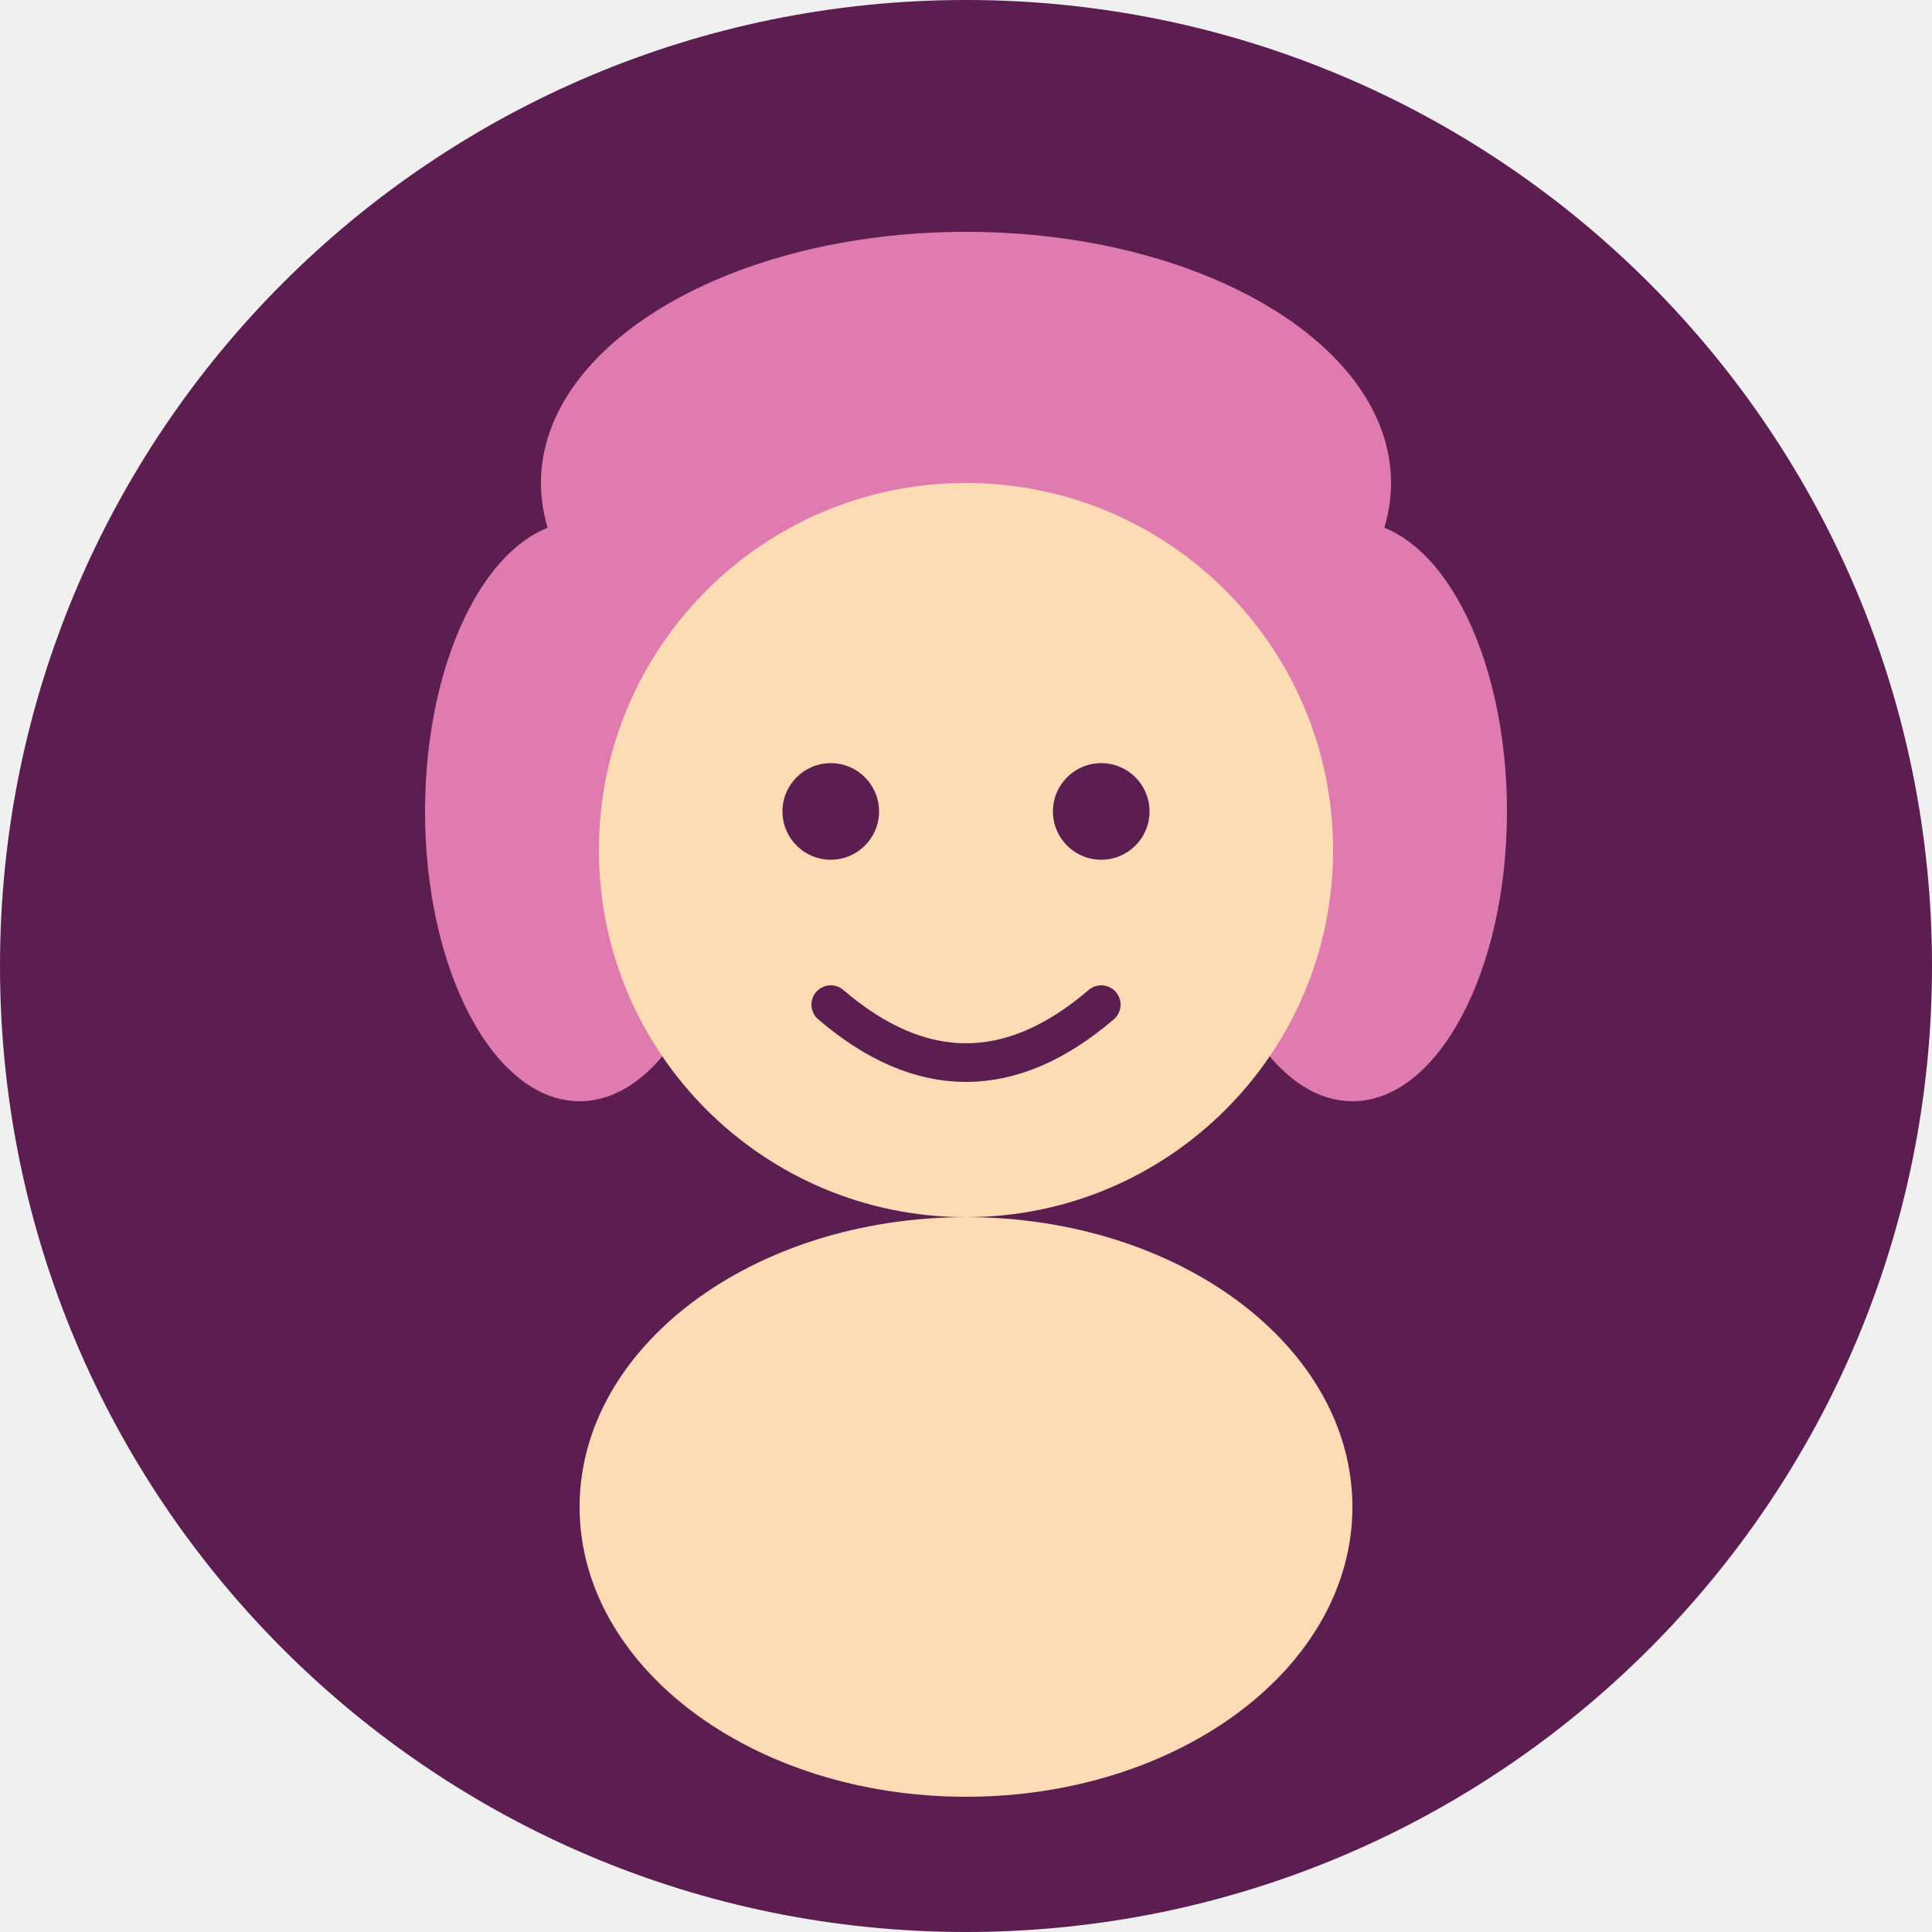
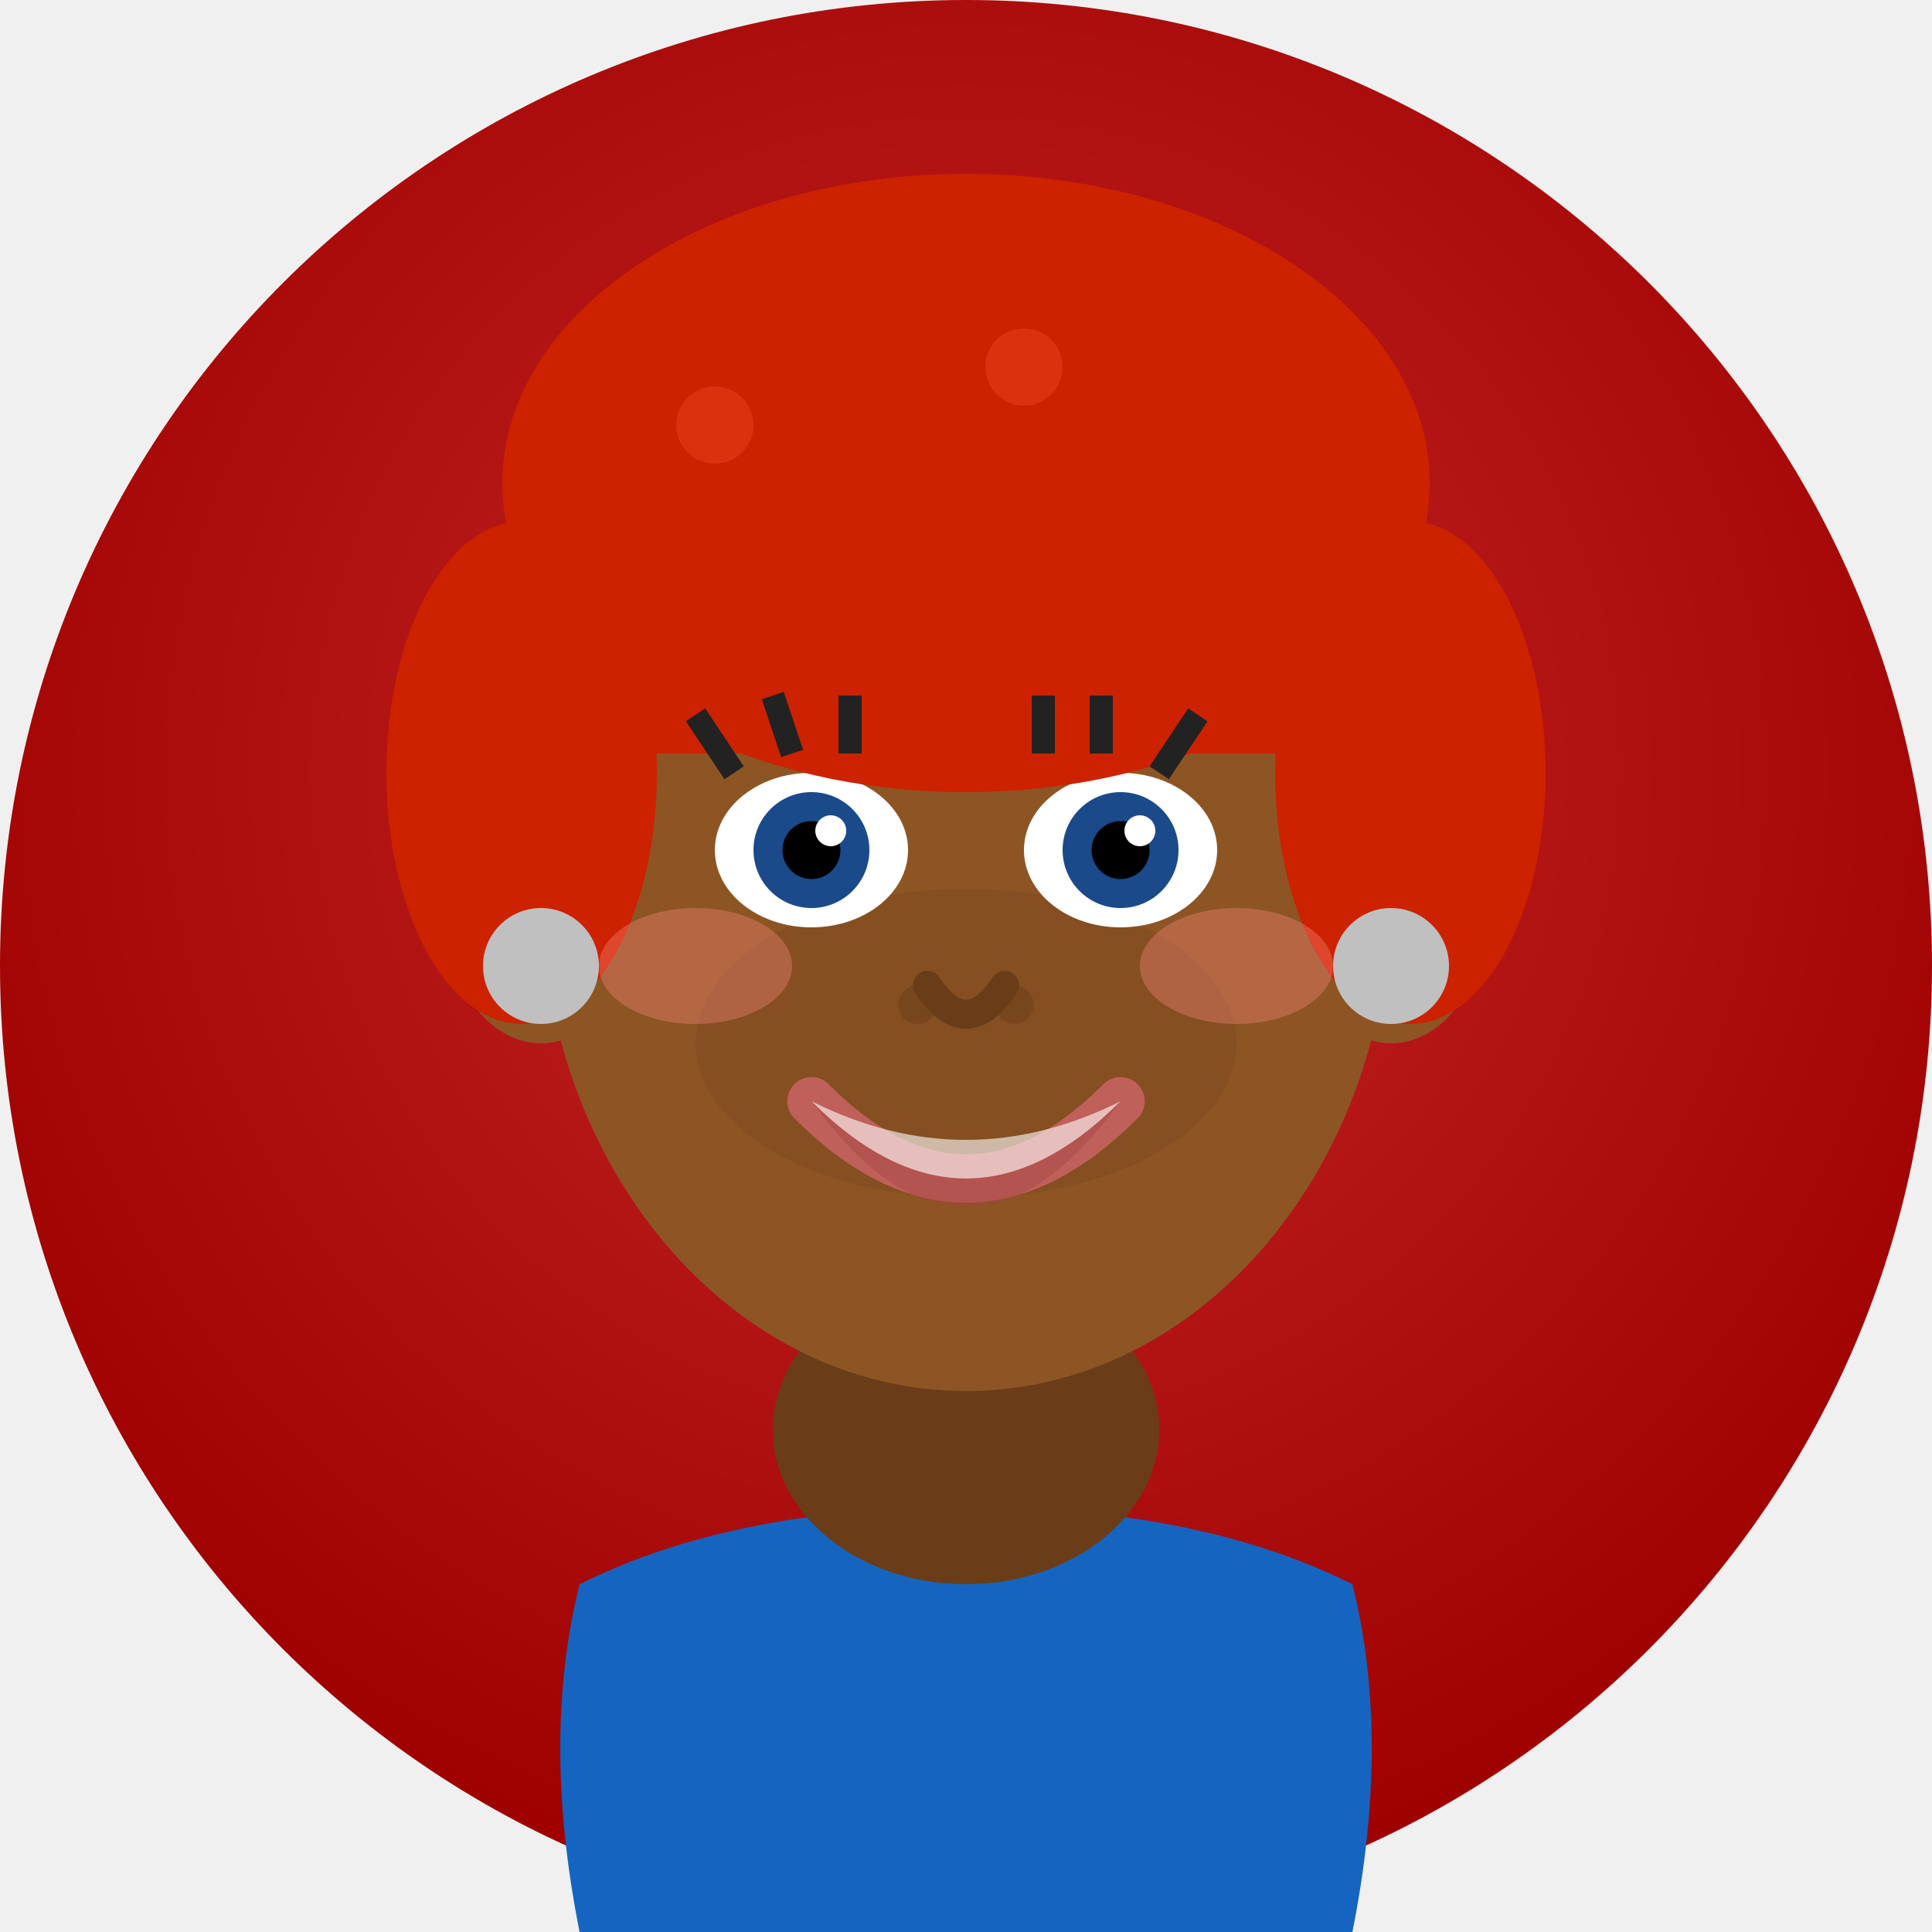
<svg xmlns="http://www.w3.org/2000/svg" viewBox="0 0 100 100">
-   <circle cx="50" cy="50" r="50" fill="#5c1e50" />
-   <ellipse cx="50" cy="25" rx="22" ry="13" fill="#e07bb0" />
-   <ellipse cx="30" cy="42" rx="8" ry="15" fill="#e07bb0" />
-   <ellipse cx="70" cy="42" rx="8" ry="15" fill="#e07bb0" />
-   <circle cx="50" cy="44" r="19" fill="#fddbb4" />
-   <circle cx="43" cy="42" r="2.5" fill="#5c1e50" />
-   <circle cx="57" cy="42" r="2.5" fill="#5c1e50" />
-   <path d="M43 52 Q50 58 57 52" stroke="#5c1e50" stroke-width="2" fill="none" stroke-linecap="round" />
-   <ellipse cx="50" cy="78" rx="20" ry="15" fill="#fddbb4" />
+   <defs>
+     <radialGradient id="bg" cx="50%" cy="40%" r="60%">
+       <stop offset="0%" stop-color="#c62828" stop-opacity="1" />
+       <stop offset="100%" stop-color="#9e0000" stop-opacity="1" />
+     </radialGradient>
+   </defs>
+   <circle cx="50" cy="50" r="50" fill="url(#bg)" />
+   <path d="M30 82 Q28 90 30 100 L70 100 Q72 90 70 82 Q62 78 50 78 Q38 78 30 82Z" fill="#1565c0" />
+   <ellipse cx="50" cy="74" rx="10" ry="8" fill="#6A3D18" />
+   <ellipse cx="50" cy="46" rx="22" ry="26" fill="#8D5524" />
+   <ellipse cx="28" cy="47" rx="5" ry="7" fill="#8D5524" />
+   <ellipse cx="28" cy="47" rx="3" ry="5" fill="#6A3D18" opacity="0.4" />
+   <ellipse cx="72" cy="47" rx="5" ry="7" fill="#8D5524" />
+   <ellipse cx="72" cy="47" rx="3" ry="5" fill="#6A3D18" opacity="0.4" />
+   <ellipse cx="50" cy="54" rx="14" ry="8" fill="#6A3D18" opacity="0.25" />
+   <ellipse cx="42" cy="44" rx="5" ry="4" fill="#fff" />
+   <ellipse cx="58" cy="44" rx="5" ry="4" fill="#fff" />
+   <circle cx="42" cy="44" r="3" fill="#1a4a8a" />
+   <circle cx="58" cy="44" r="3" fill="#1a4a8a" />
+   <circle cx="42" cy="44" r="1.5" fill="#000" />
+   <circle cx="58" cy="44" r="1.5" fill="#000" />
+   <circle cx="43" cy="43" r="0.8" fill="#fff" />
+   <circle cx="59" cy="43" r="0.8" fill="#fff" />
+   <path d="M48 51 Q50 54 52 51" fill="none" stroke="#6A3D18" stroke-width="1.5" stroke-linecap="round" />
+   <circle cx="47.5" cy="52" r="1" fill="#6A3D18" opacity="0.5" />
+   <circle cx="52.5" cy="52" r="1" fill="#6A3D18" opacity="0.5" />
+   <ellipse cx="50" cy="25" rx="24" ry="16" fill="#cc2200" />
+   <rect x="27" y="25" width="46" height="14" fill="#cc2200" />
+   <ellipse cx="27" cy="40" rx="7" ry="13" fill="#cc2200" />
+   <ellipse cx="73" cy="40" rx="7" ry="13" fill="#cc2200" />
+   <circle cx="36" cy="22" r="5" fill="#cc2200" />
+   <circle cx="44" cy="20" r="6" fill="#cc2200" />
+   <circle cx="52" cy="19" r="6" fill="#cc2200" />
+   <circle cx="60" cy="20" r="5" fill="#cc2200" />
+   <circle cx="67" cy="23" r="5" fill="#cc2200" />
+   <circle cx="37" cy="22" r="2" fill="#e53b19" opacity="0.6" />
+   <circle cx="53" cy="19" r="2" fill="#e53b19" opacity="0.6" />
+   <path d="M42 57 Q50 65 58 57" fill="none" stroke="#c0605a" stroke-width="2.5" stroke-linecap="round" />
+   <path d="M42 57 Q50 65 58 57 Q50 61 42 57Z" fill="#fff" opacity="0.6" />
+   <path d="M42 57 Q50 65 58 57 Q50 68 42 57Z" fill="#a04040" opacity="0.4" />
+   <line x1="38" y1="40" x2="36" y2="37" stroke="#222" stroke-width="1.2" />
+   <line x1="41" y1="39" x2="40" y2="36" stroke="#222" stroke-width="1.2" />
+   <line x1="44" y1="39" x2="44" y2="36" stroke="#222" stroke-width="1.2" />
+   <line x1="54" y1="39" x2="54" y2="36" stroke="#222" stroke-width="1.2" />
+   <line x1="57" y1="39" x2="57" y2="36" stroke="#222" stroke-width="1.2" />
+   <line x1="60" y1="40" x2="62" y2="37" stroke="#222" stroke-width="1.2" />
+   <ellipse cx="36" cy="50" rx="5" ry="3" fill="#ff8a80" opacity="0.35" />
+   <ellipse cx="64" cy="50" rx="5" ry="3" fill="#ff8a80" opacity="0.35" />
+   <circle cx="28" cy="50" r="3" fill="#c0c0c0" />
+   <circle cx="72" cy="50" r="3" fill="#c0c0c0" />
</svg>
